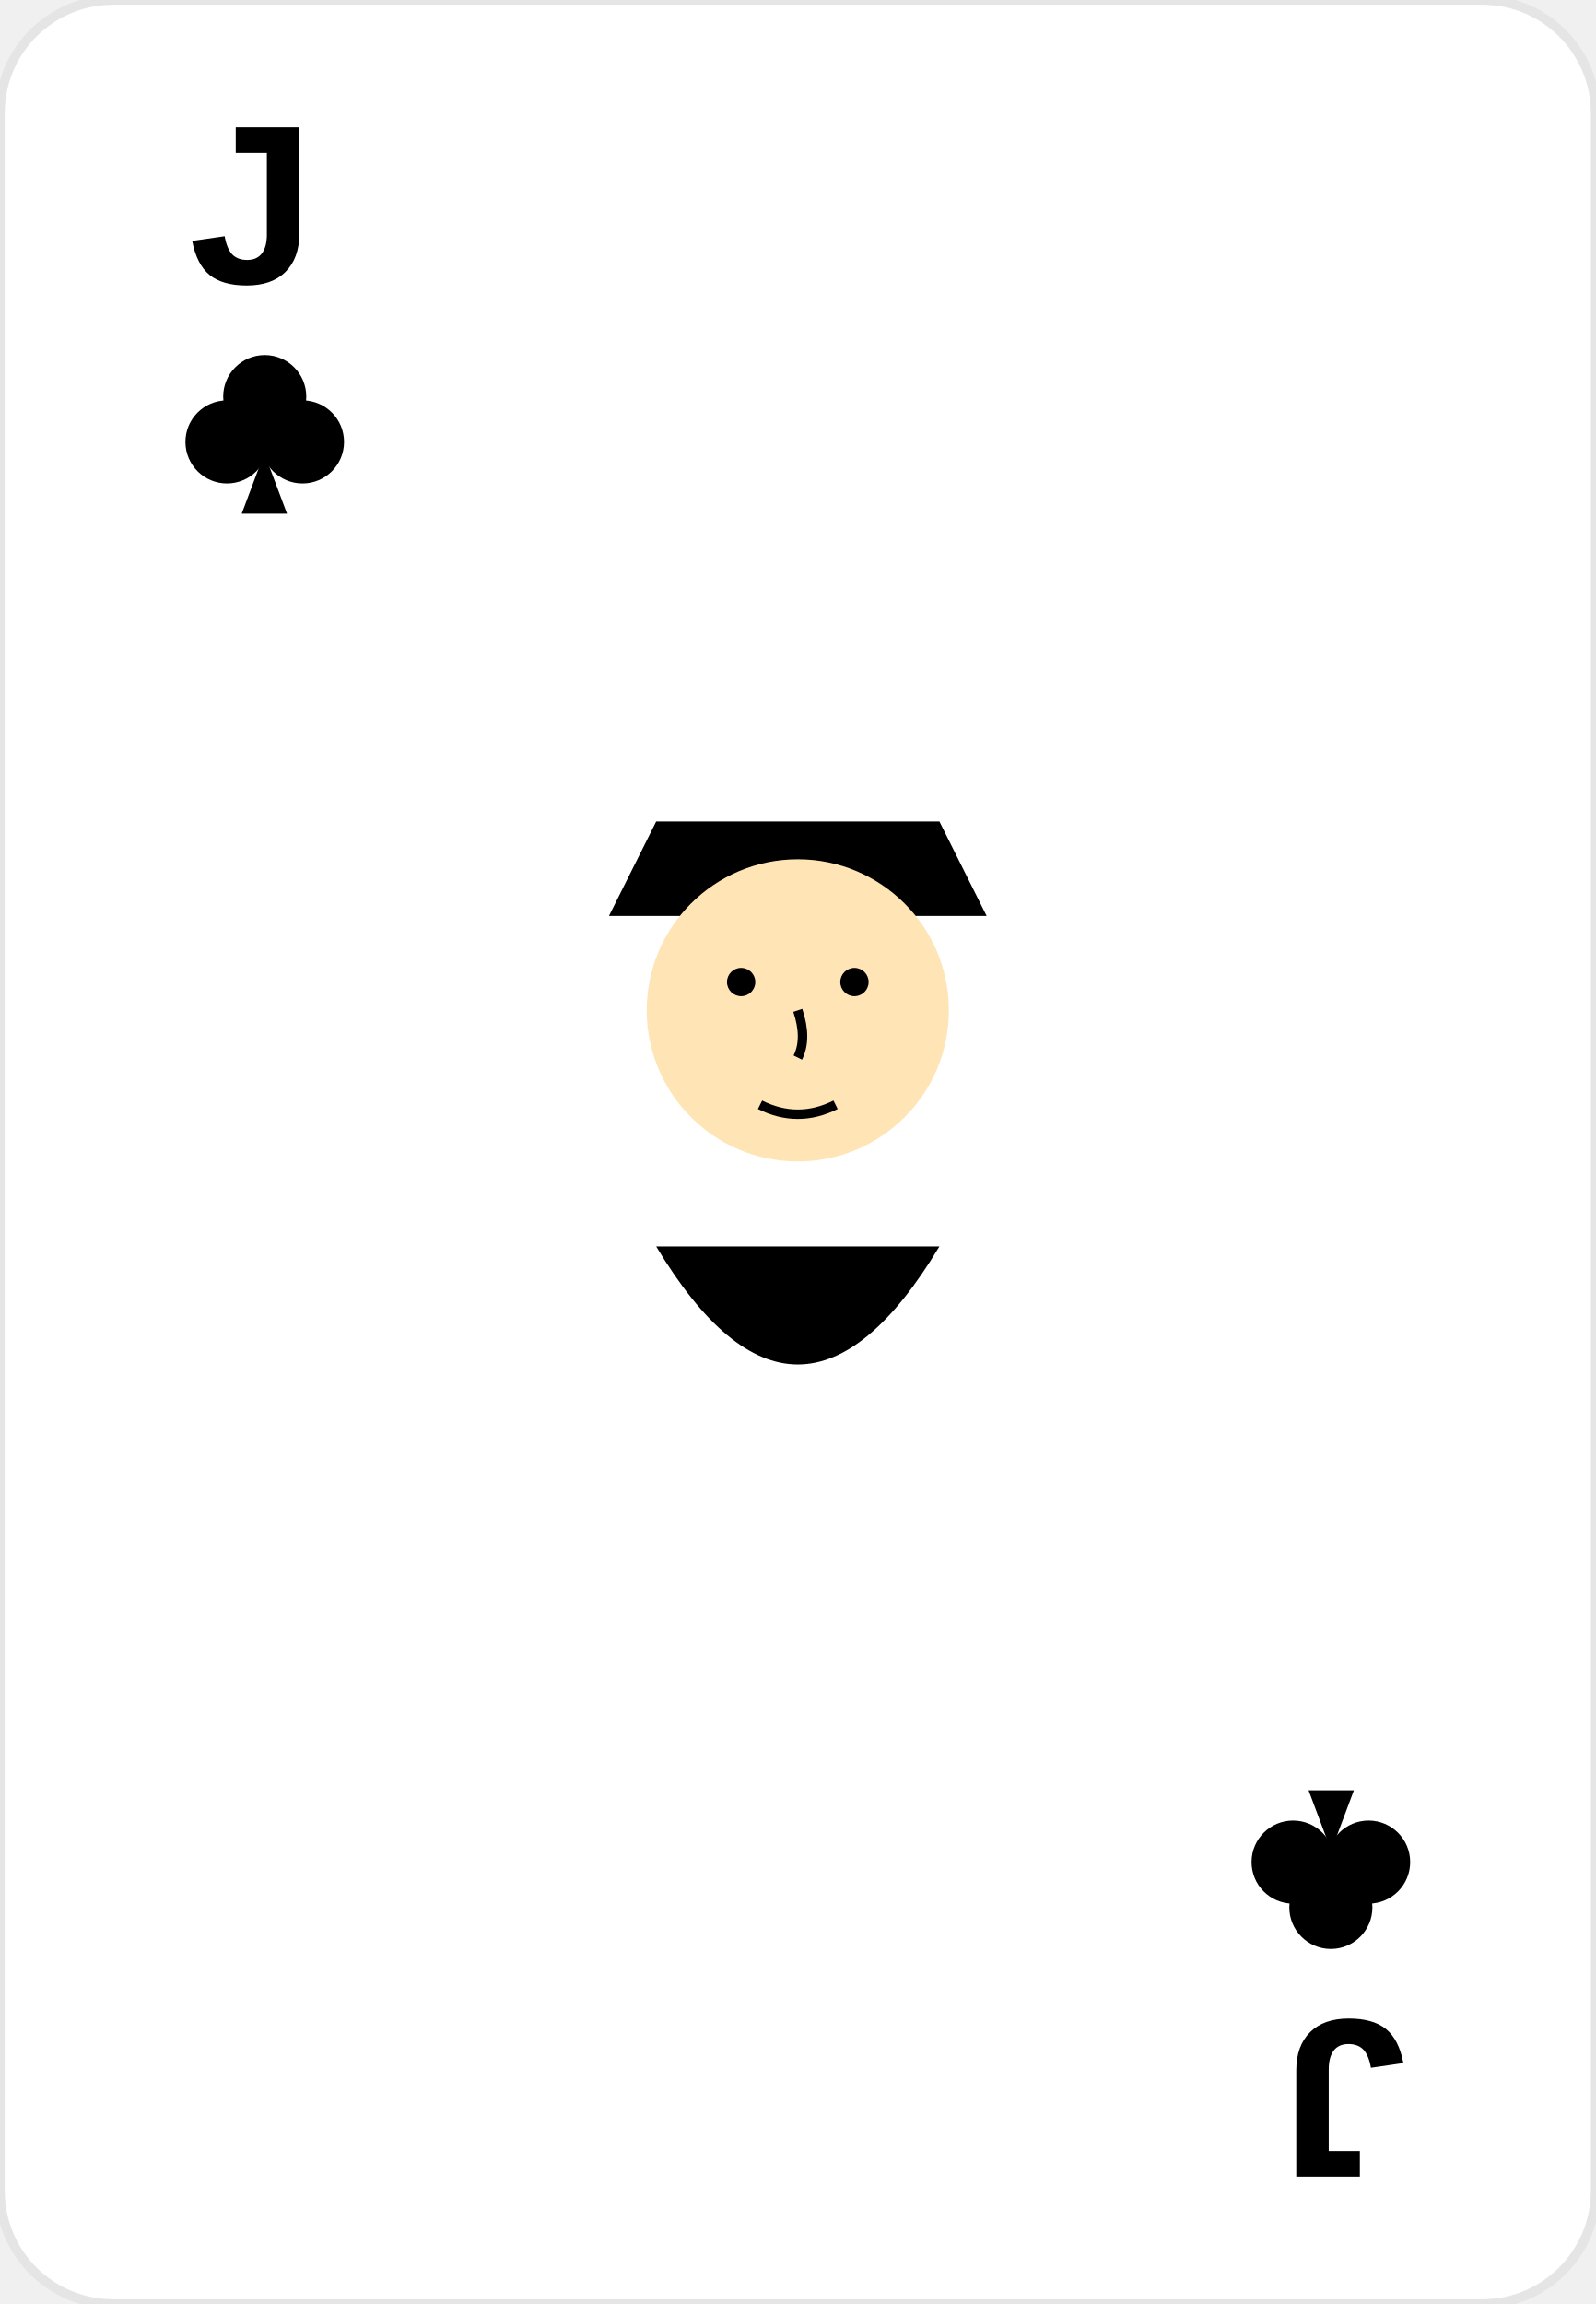
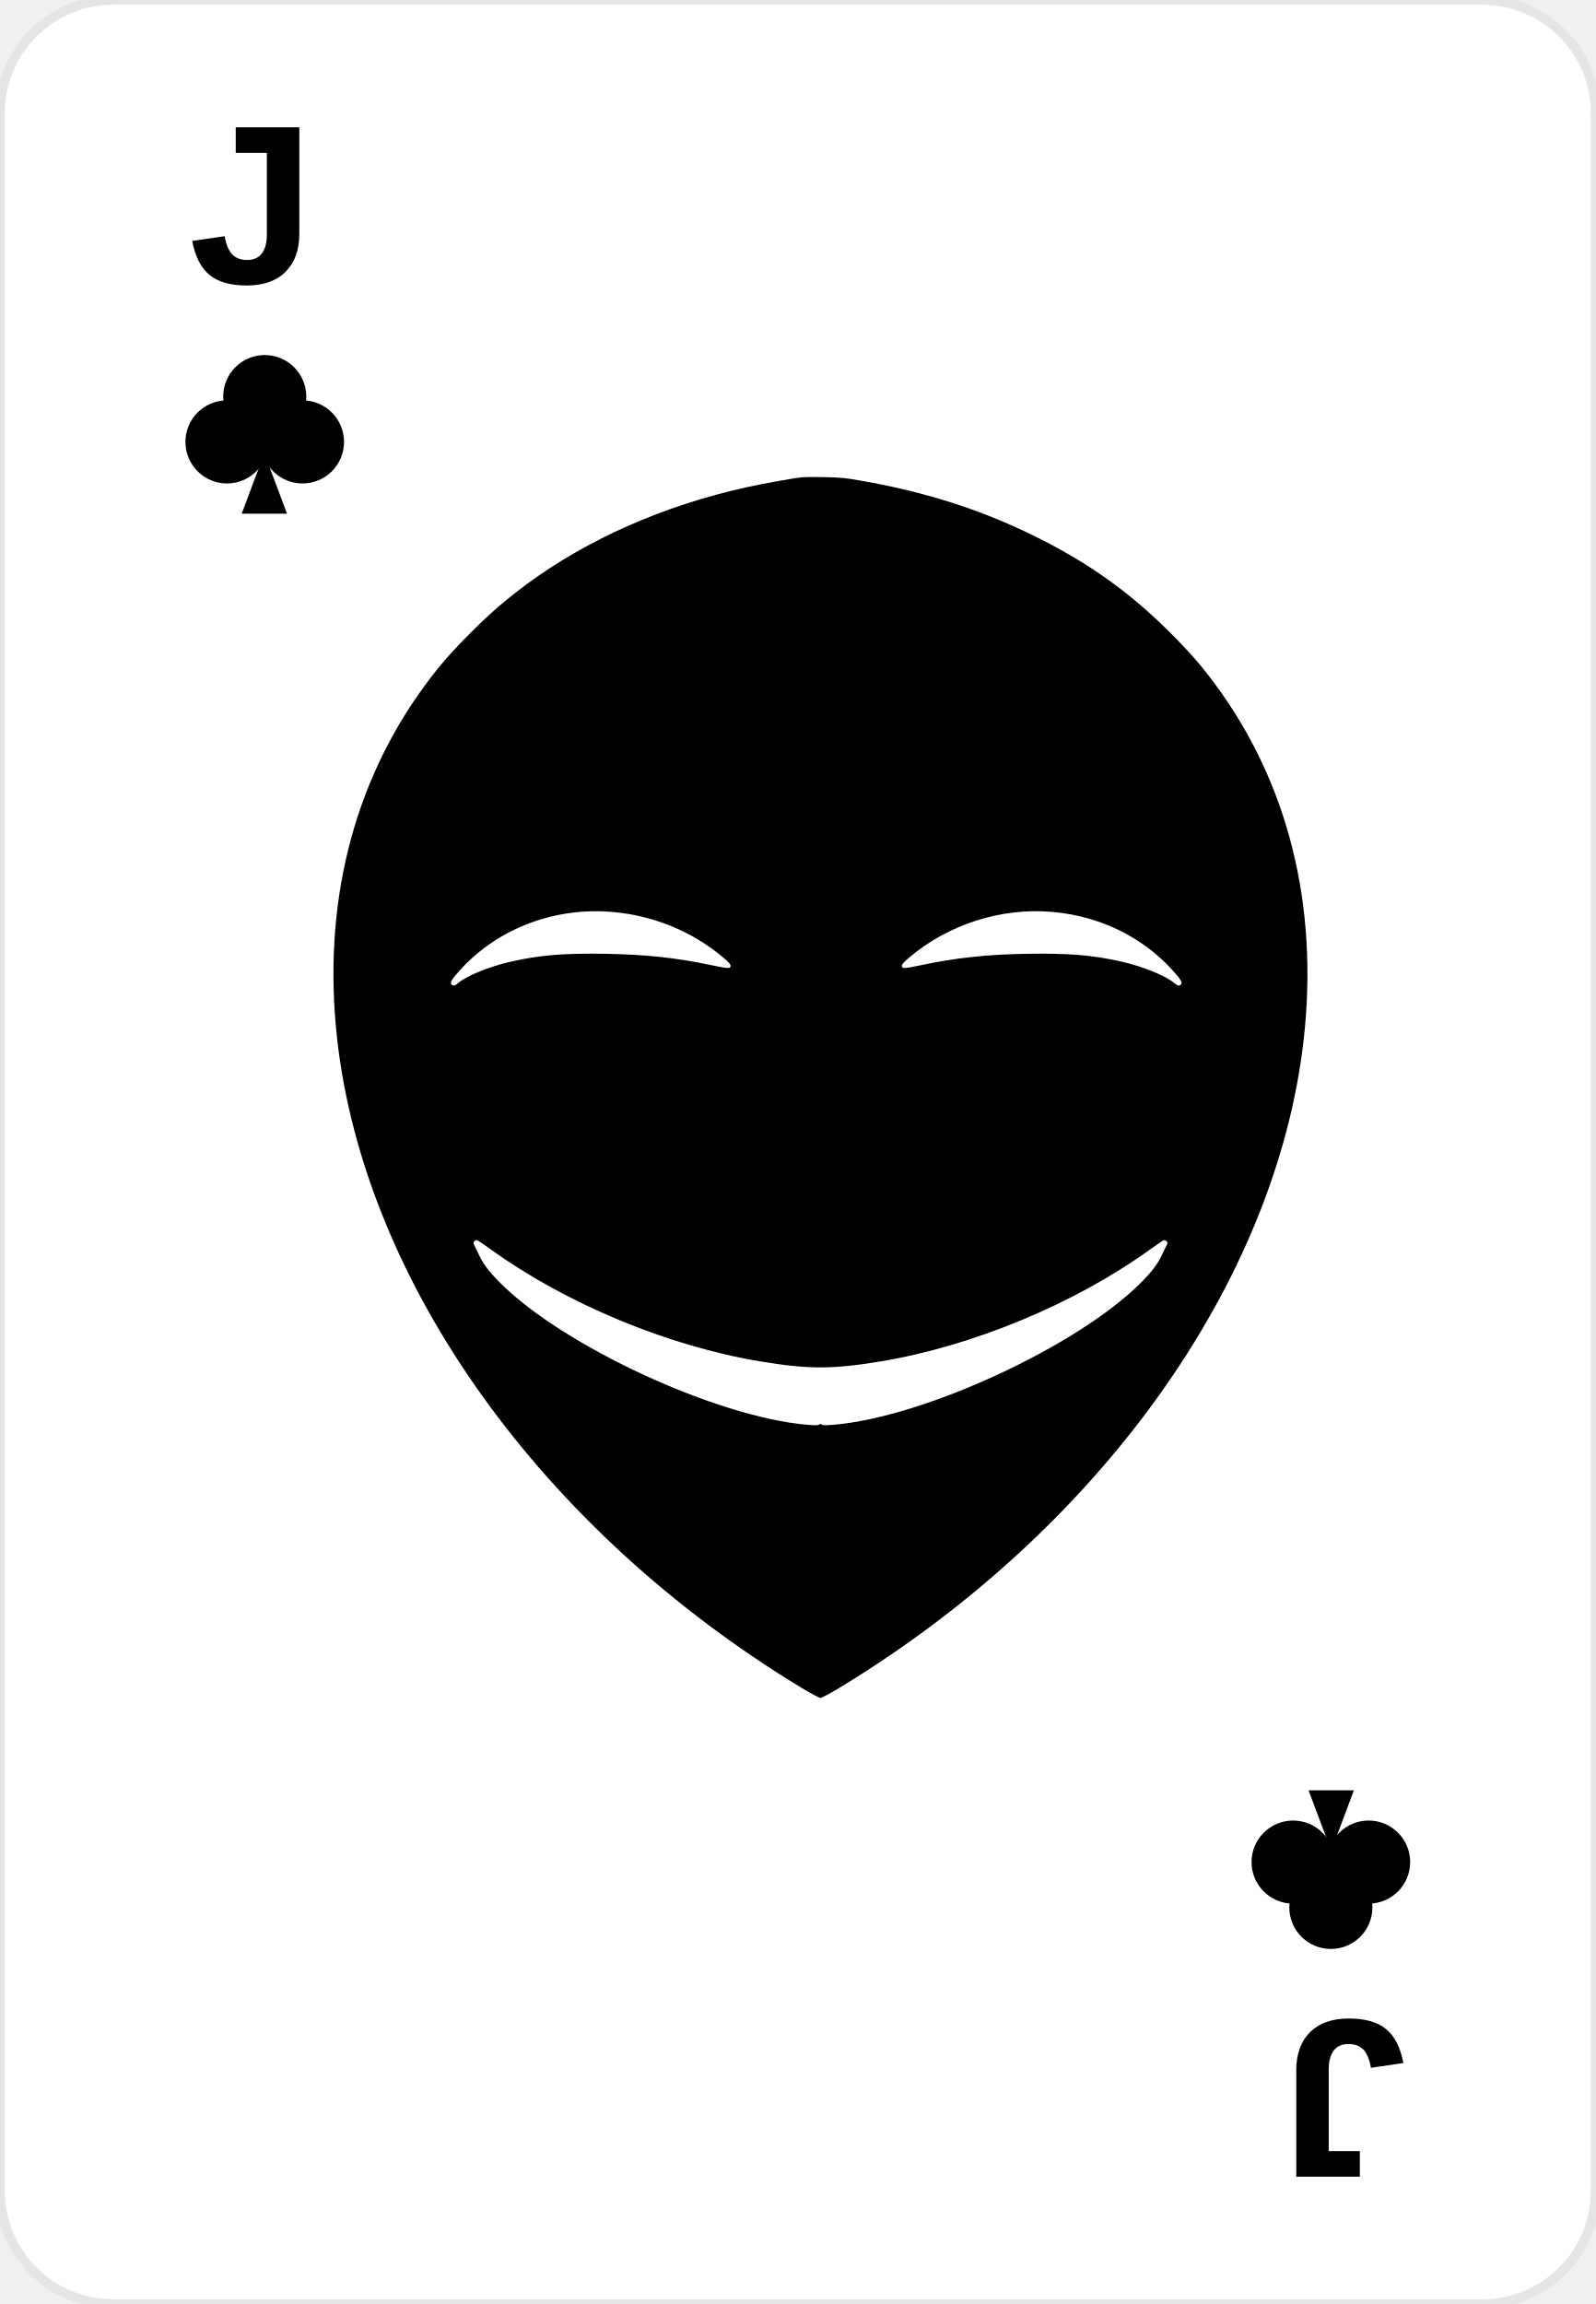
<svg xmlns="http://www.w3.org/2000/svg" width="169" height="244" viewBox="0 0 169 244" fill="none">
  <rect width="169" height="244" rx="12" fill="white" stroke="#E5E5E5" />
  <g transform="translate(20, 30)">
    <text font-family="Arial" font-size="24" font-weight="bold" fill="#000000">J</text>
    <g transform="translate(8, 14) scale(0.8)">
      <path d="M0,-8 a5.5,5.5 0 1,0 0.1,0 Z" fill="black" />
      <path d="M-5,-2 a5.5,5.5 0 1,0 0.1,0 Z" fill="black" />
      <path d="M5,-2 a5.5,5.5 0 1,0 0.1,0 Z" fill="black" />
      <path d="M0,5 L-3,13 L3,13 Z" fill="black" />
    </g>
  </g>
  <g transform="translate(149, 214) rotate(180)">
    <text font-family="Arial" font-size="24" font-weight="bold" fill="#000000">J</text>
    <g transform="translate(8, 14) scale(0.8)">
      <path d="M0,-8 a5.5,5.5 0 1,0 0.1,0 Z" fill="black" />
      <path d="M-5,-2 a5.5,5.5 0 1,0 0.1,0 Z" fill="black" />
      <path d="M5,-2 a5.5,5.5 0 1,0 0.1,0 Z" fill="black" />
      <path d="M0,5 L-3,13 L3,13 Z" fill="black" />
    </g>
  </g>
  <g transform="translate(84.5, 122)">
-     <path d="M-15 -35 L15 -35 L20 -25 L-20 -25 Z" fill="#000000" />
-     <circle cx="0" cy="-15" r="16" fill="#FFE4B5" />
-     <circle cx="-6" cy="-18" r="1.5" fill="#000000" />
-     <circle cx="6" cy="-18" r="1.5" fill="#000000" />
-     <path d="M0 -15 Q1 -12 0 -10" stroke="#000000" fill="none" />
-     <path d="M-4 -5 Q0 -3 4 -5" stroke="#000000" fill="none" />
-     <path d="M-15 10 Q0 35 15 10" fill="#000000" />
+     <g transform="translate(-100, 75) scale(0.01, 0.01)">
+       <g transform="translate(0, 2048) scale(1, -1)" fill="#000000" stroke="none">
+         <path d="M10045 16694 c-97 -11 -415 -68 -582 -105 -881 -193 -1699 -555               -2348 -1038 -221 -165 -372 -296 -581 -505 -206 -206 -336 -355 -481 -553               -768 -1042 -1090 -2338 -932 -3748 290 -2582 2168 -5206 4924 -6875 96 -58               181 -103 195 -103 14 0 99 45 195 103 2756 1669 4634 4293 4924 6875 158 1410               -164 2706 -932 3748 -145 198 -275 347 -481 553 -417 417 -838 721 -1376 993               -591 300 -1202 498 -1915 621 -151 27 -211 32 -375 35 -107 2 -213 1 -235 -1z               m-1995 -4605 c430 -39 843 -211 1164 -485 59 -50 76 -71 74 -87 -4 -29 -24               -28 -210 11 -364 77 -695 112 -1114 119 -440 7 -692 -13 -999 -82 -227 -51               -474 -151 -561 -227 -36 -31 -56 -35 -74 -13 -16 19 11 61 101 159 402 437               1004 662 1619 605z m4655 1 c491 -45 935 -260 1254 -606 90 -98 117 -140 101               -159 -18 -22 -38 -18 -74 13 -87 76 -334 176 -561 227 -307 69 -559 89 -999               82 -419 -7 -750 -42 -1114 -119 -186 -39 -206 -40 -210 -11 -2 16 15 37 74 87               417 356 983 536 1529 486z m-5952 -3577 c798 -574 1874 -1021 2852 -1183 509               -84 761 -84 1270 0 978 162 2054 609 2852 1183 71 51 137 96 146 100 9 3 23               -1 32 -9 13 -13 13 -19 2 -42 -8 -15 -29 -58 -47 -97 -47 -102 -110 -186 -230               -305 -669 -669 -2288 -1418 -3244 -1500 -87 -8 -122 -7 -132 1 -11 9 -17 9               -28 0 -10 -8 -45 -9 -132 -1 -956 82 -2575 831 -3244 1500 -120 119 -183 203               -230 305 -18 39 -39 82 -47 97 -11 23 -11 29 2 42 9 8 23 12 32 9 9 -4 75 -49               146 -100z" />
+       </g>
+     </g>
  </g>
</svg>
